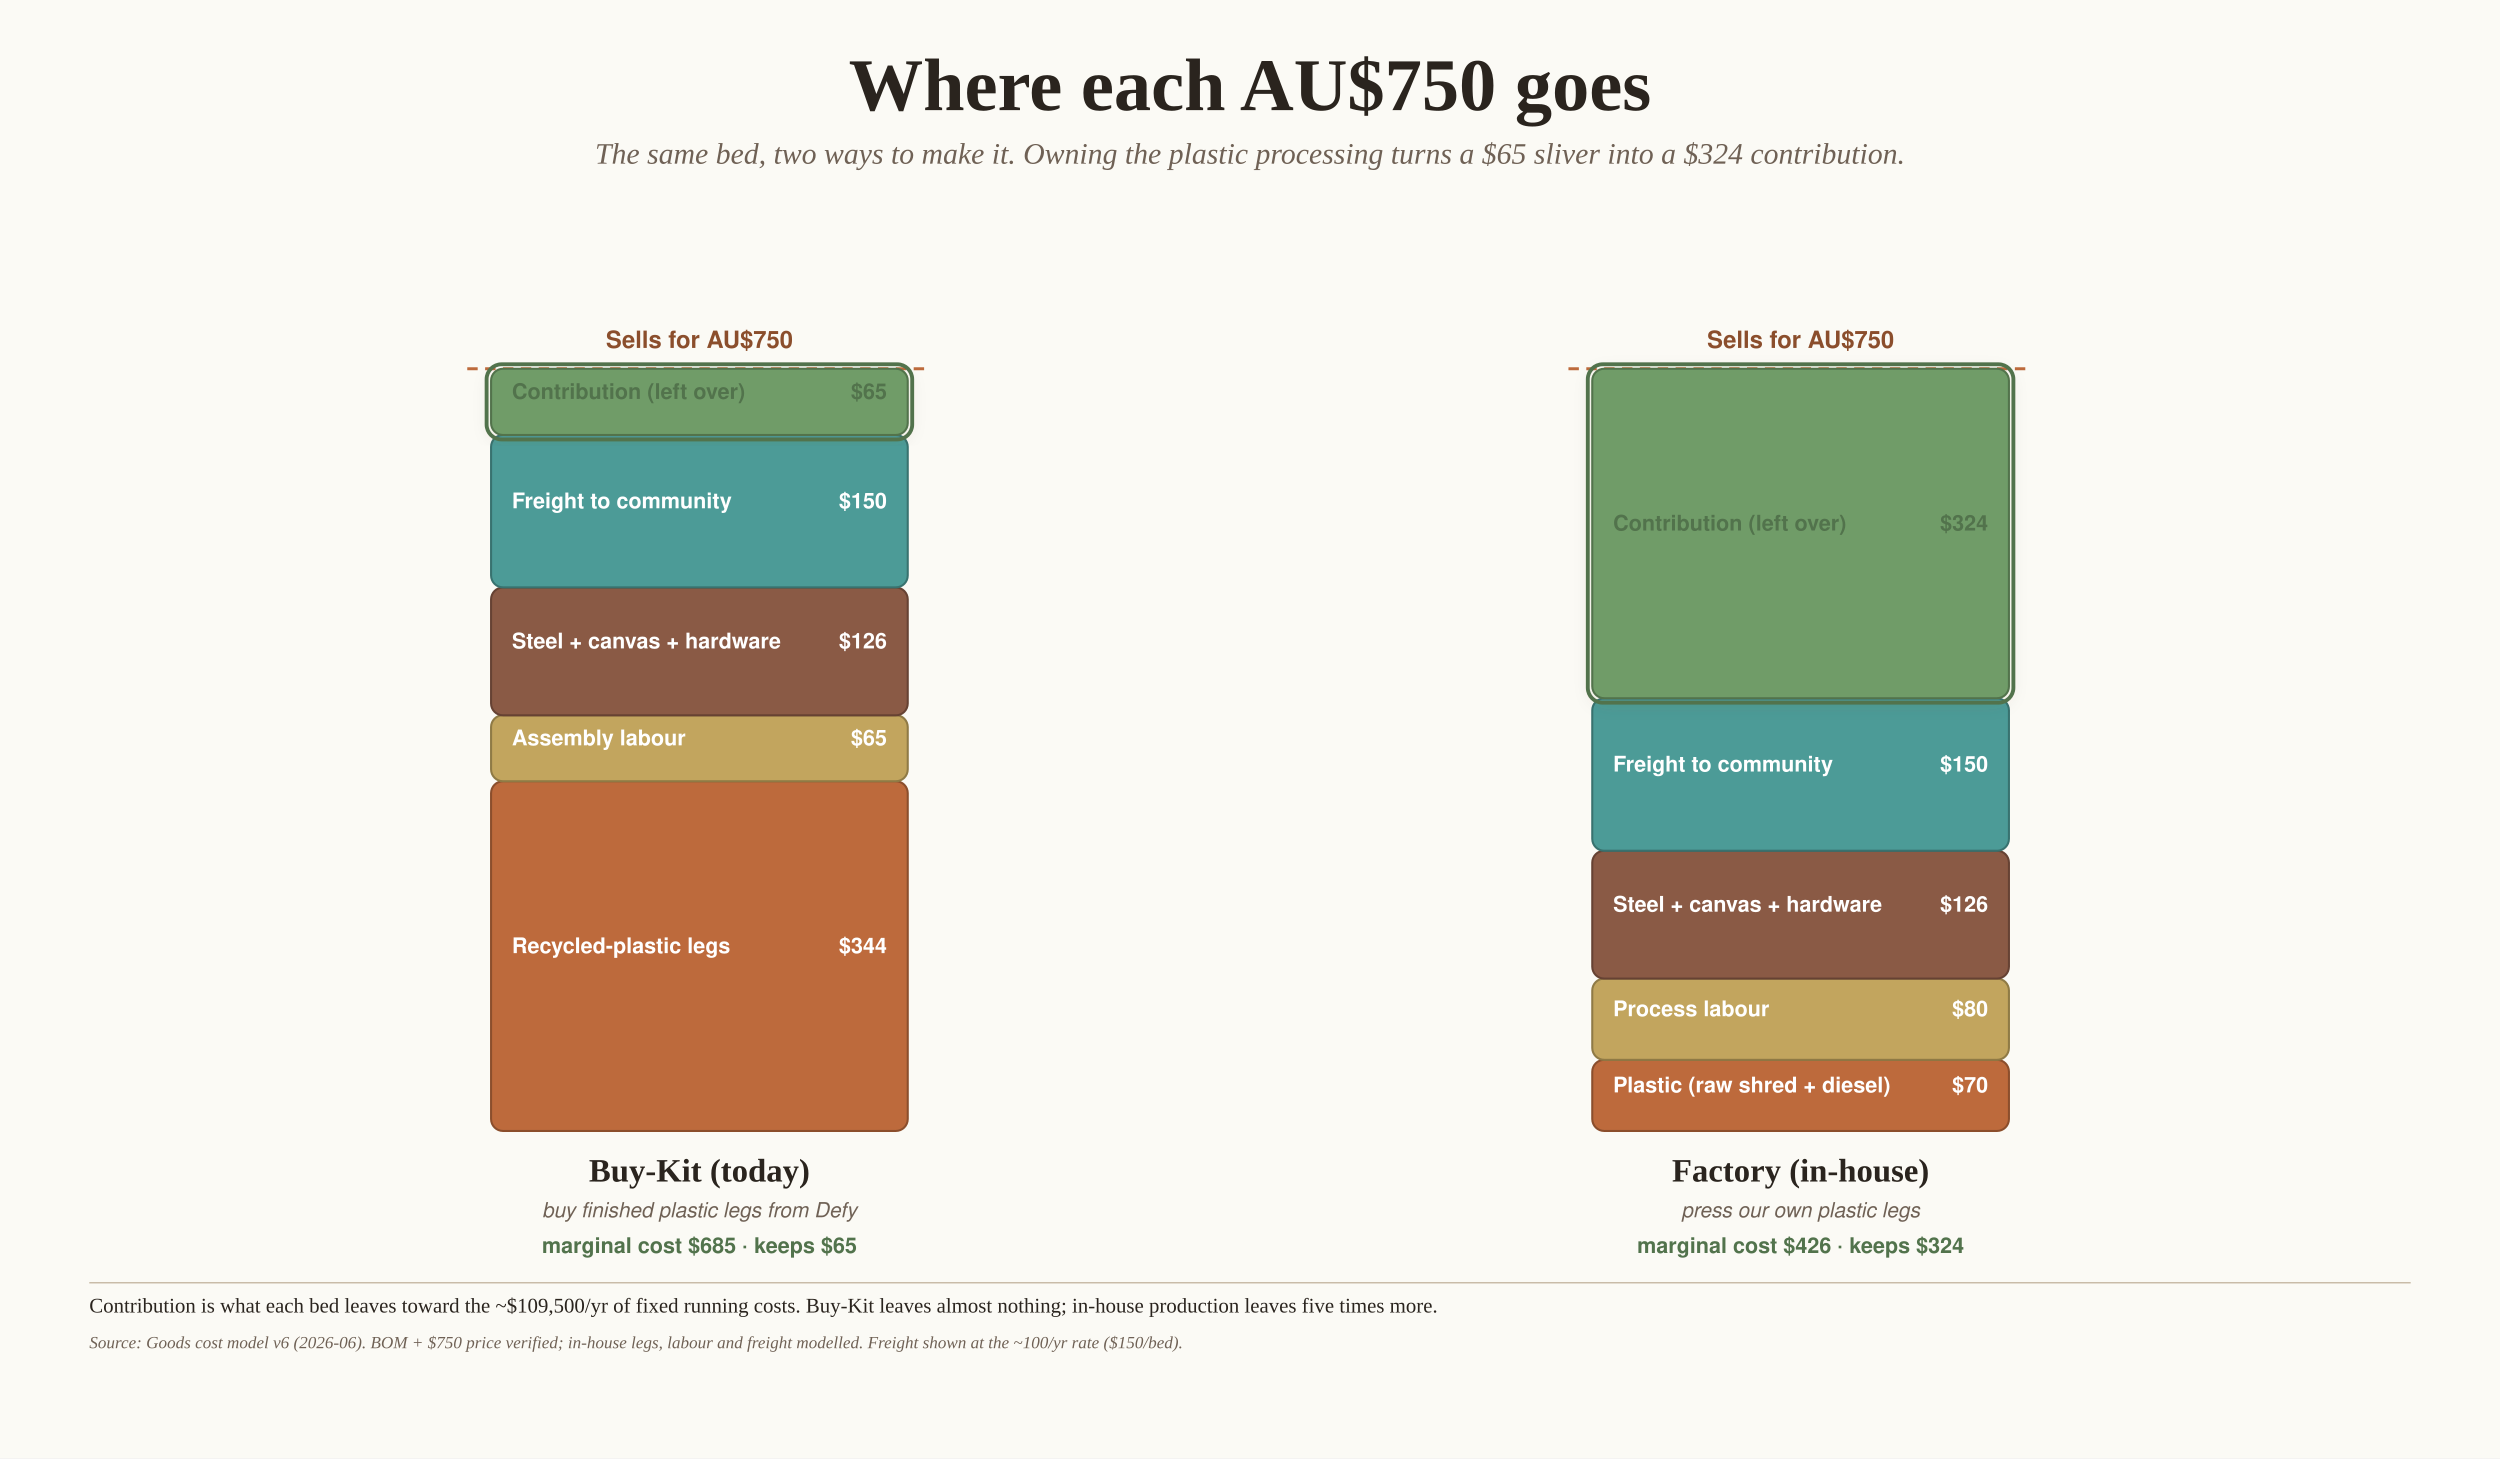
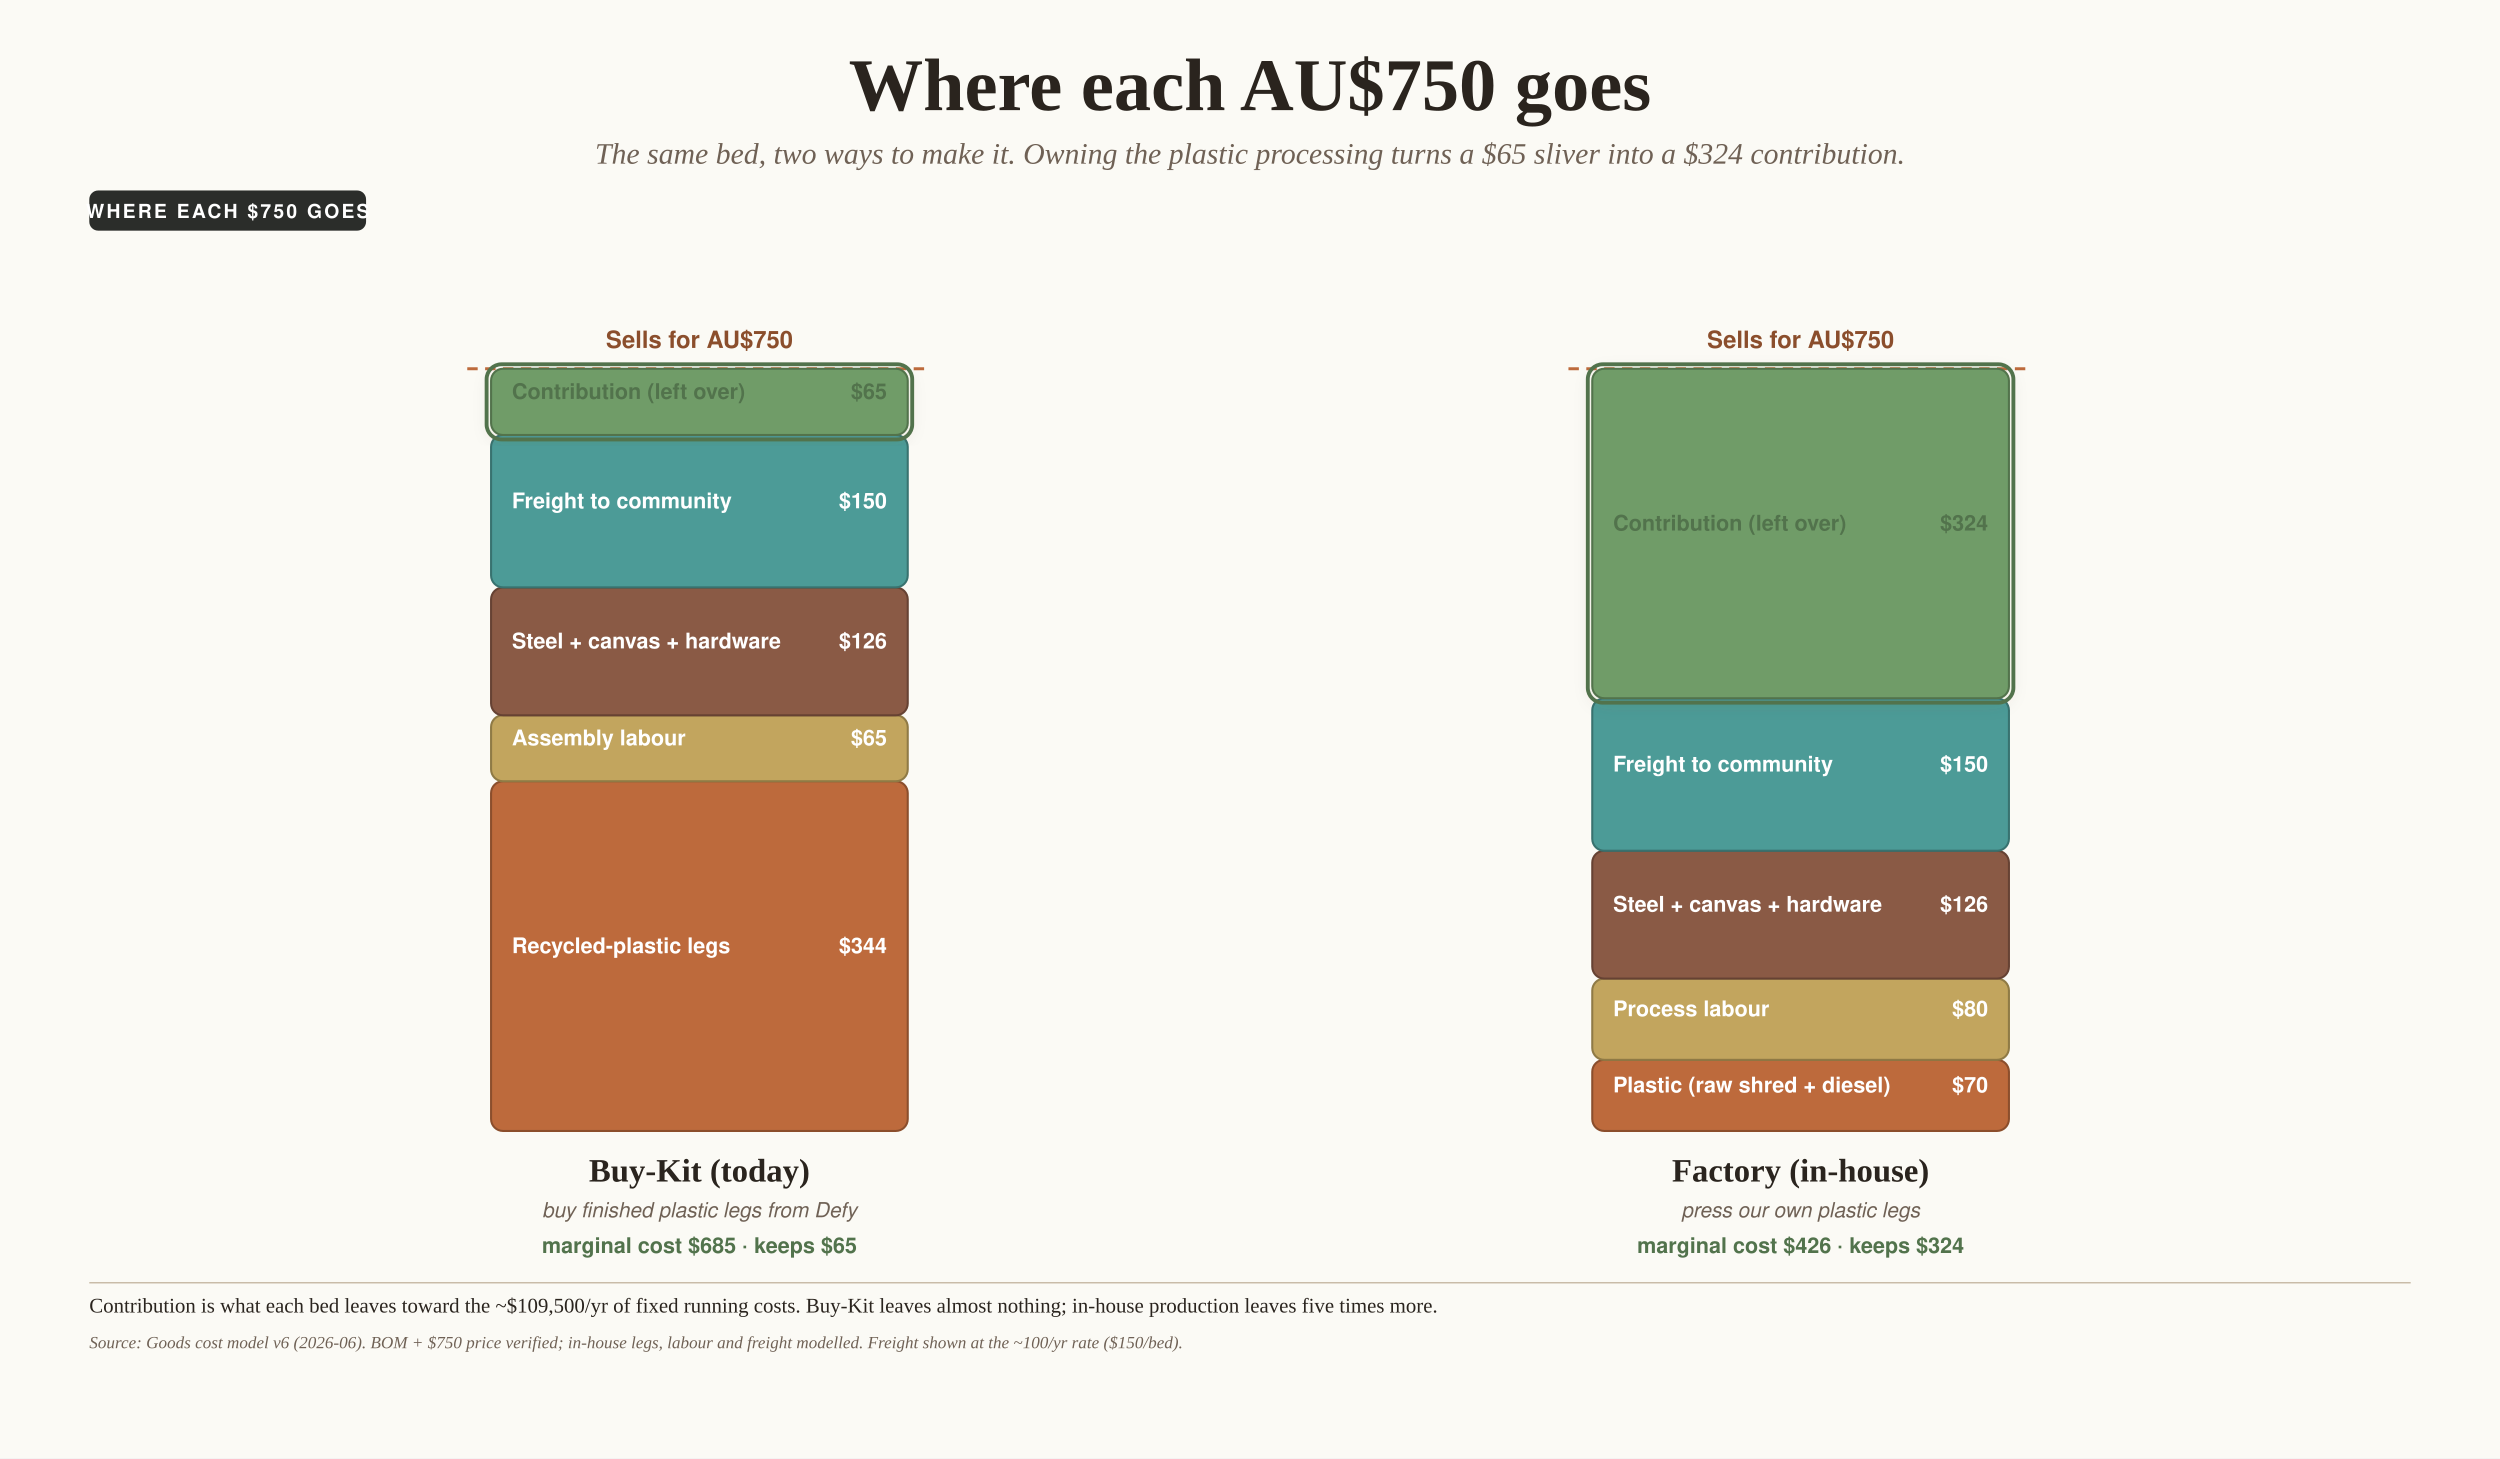
<svg xmlns="http://www.w3.org/2000/svg" viewBox="0 0 1680 980" width="1680" height="980" font-family="'Helvetica Neue', Helvetica, Arial, sans-serif">
  <defs>
    <filter id="sh" x="-8%" y="-8%" width="116%" height="124%">
      <feDropShadow dx="0" dy="3" stdDeviation="6" flood-color="#5A4A38" flood-opacity="0.10" />
    </filter>
  </defs>
  <rect width="1680" height="980" fill="#FBFAF5" />
  <text x="840.0" y="74" text-anchor="middle" font-family="Georgia, 'Times New Roman', serif" font-size="50" font-weight="700" fill="#2A241E">Where each AU$750 goes</text>
  <text x="840.0" y="110" text-anchor="middle" font-family="Georgia, 'Times New Roman', serif" font-size="20" font-weight="400" fill="#6F6155" font-style="italic">The same bed, two ways to make it. Owning the plastic processing turns a $65 sliver into a $324 contribution.</text>
+   <rect x="60.0" y="128.0" width="186.0" height="27.0" rx="6" fill="#2B2D2A" />
+   <text x="153.0" y="146.5" text-anchor="middle" font-family="'Helvetica Neue', Helvetica, Arial, sans-serif" font-size="13" font-weight="700" fill="#FFFFFF" letter-spacing="1.5">WHERE EACH $750 GOES</text>
  <line x1="314.0" y1="247.8" x2="626.0" y2="247.8" stroke="#BD6A3C" stroke-width="2.0" stroke-dasharray="7 5" />
  <rect x="330.0" y="525.0" width="280.0" height="235.0" rx="8" fill="#BD6A3C" stroke="#8B4E2C" stroke-width="1.4" />
  <text x="344.0" y="640.52" text-anchor="start" font-family="'Helvetica Neue', Helvetica, Arial, sans-serif" font-size="14.5" font-weight="600" fill="#FFFFFF">Recycled-plastic legs</text>
  <text x="596.0" y="640.52" text-anchor="end" font-family="'Helvetica Neue', Helvetica, Arial, sans-serif" font-size="14.5" font-weight="700" fill="#FFFFFF">$344</text>
  <rect x="330.0" y="480.6" width="280.0" height="44.4" rx="8" fill="#C2A55E" stroke="#8F7A45" stroke-width="1.4" />
  <text x="344.0" y="500.844" text-anchor="start" font-family="'Helvetica Neue', Helvetica, Arial, sans-serif" font-size="14.5" font-weight="600" fill="#FFFFFF">Assembly labour</text>
  <text x="596.0" y="500.844" text-anchor="end" font-family="'Helvetica Neue', Helvetica, Arial, sans-serif" font-size="14.5" font-weight="700" fill="#FFFFFF">$65</text>
  <rect x="330.0" y="394.8" width="280.0" height="85.9" rx="8" fill="#8A5A45" stroke="#664233" stroke-width="1.4" />
  <text x="344.0" y="435.713" text-anchor="start" font-family="'Helvetica Neue', Helvetica, Arial, sans-serif" font-size="14.5" font-weight="600" fill="#FFFFFF">Steel + canvas + hardware</text>
  <text x="596.0" y="435.713" text-anchor="end" font-family="'Helvetica Neue', Helvetica, Arial, sans-serif" font-size="14.5" font-weight="700" fill="#FFFFFF">$126</text>
  <rect x="330.0" y="292.3" width="280.0" height="102.4" rx="8" fill="#4C9B97" stroke="#38726F" stroke-width="1.4" />
  <text x="344.0" y="341.558" text-anchor="start" font-family="'Helvetica Neue', Helvetica, Arial, sans-serif" font-size="14.5" font-weight="600" fill="#FFFFFF">Freight to community</text>
  <text x="596.0" y="341.558" text-anchor="end" font-family="'Helvetica Neue', Helvetica, Arial, sans-serif" font-size="14.5" font-weight="700" fill="#FFFFFF">$150</text>
  <rect x="330.0" y="247.8" width="280.0" height="44.5" rx="8" fill="#6F9C68" stroke="#52734C" stroke-width="1.4" filter="url(#sh)" />
  <rect x="327.0" y="244.8" width="286.0" height="50.5" rx="10" fill="none" stroke="#52734C" stroke-width="2.6" />
  <text x="344.0" y="268.072" text-anchor="start" font-family="'Helvetica Neue', Helvetica, Arial, sans-serif" font-size="14.5" font-weight="700" fill="#52734C">Contribution (left over)</text>
  <text x="596.0" y="268.072" text-anchor="end" font-family="'Helvetica Neue', Helvetica, Arial, sans-serif" font-size="14.5" font-weight="700" fill="#52734C">$65</text>
  <text x="470.0" y="233.805" text-anchor="middle" font-family="'Helvetica Neue', Helvetica, Arial, sans-serif" font-size="16" font-weight="700" fill="#8B4E2C">Sells for AU$750</text>
  <text x="470.0" y="794" text-anchor="middle" font-family="Georgia, 'Times New Roman', serif" font-size="22" font-weight="700" fill="#2A241E">Buy-Kit (today)</text>
  <text x="470.0" y="818" text-anchor="middle" font-family="'Helvetica Neue', Helvetica, Arial, sans-serif" font-size="14" font-weight="400" fill="#6F6155" font-style="italic">buy finished plastic legs from Defy</text>
  <text x="470.0" y="842" text-anchor="middle" font-family="'Helvetica Neue', Helvetica, Arial, sans-serif" font-size="14.5" font-weight="700" fill="#52734C">marginal cost $685  ·  keeps $65</text>
  <line x1="1054.0" y1="247.8" x2="1366.0" y2="247.8" stroke="#BD6A3C" stroke-width="2.0" stroke-dasharray="7 5" />
  <rect x="1070.0" y="712.2" width="280.0" height="47.8" rx="8" fill="#BD6A3C" stroke="#8B4E2C" stroke-width="1.4" />
  <text x="1084.0" y="734.098" text-anchor="start" font-family="'Helvetica Neue', Helvetica, Arial, sans-serif" font-size="14.5" font-weight="600" fill="#FFFFFF">Plastic (raw shred + diesel)</text>
  <text x="1336.0" y="734.098" text-anchor="end" font-family="'Helvetica Neue', Helvetica, Arial, sans-serif" font-size="14.5" font-weight="700" fill="#FFFFFF">$70</text>
  <rect x="1070.0" y="657.6" width="280.0" height="54.6" rx="8" fill="#C2A55E" stroke="#8F7A45" stroke-width="1.4" />
  <text x="1084.0" y="682.878" text-anchor="start" font-family="'Helvetica Neue', Helvetica, Arial, sans-serif" font-size="14.5" font-weight="600" fill="#FFFFFF">Process labour</text>
  <text x="1336.0" y="682.878" text-anchor="end" font-family="'Helvetica Neue', Helvetica, Arial, sans-serif" font-size="14.5" font-weight="700" fill="#FFFFFF">$80</text>
  <rect x="1070.0" y="571.7" width="280.0" height="85.9" rx="8" fill="#8A5A45" stroke="#664233" stroke-width="1.4" />
  <text x="1084.0" y="612.625" text-anchor="start" font-family="'Helvetica Neue', Helvetica, Arial, sans-serif" font-size="14.5" font-weight="600" fill="#FFFFFF">Steel + canvas + hardware</text>
  <text x="1336.0" y="612.625" text-anchor="end" font-family="'Helvetica Neue', Helvetica, Arial, sans-serif" font-size="14.5" font-weight="700" fill="#FFFFFF">$126</text>
  <rect x="1070.0" y="469.3" width="280.0" height="102.4" rx="8" fill="#4C9B97" stroke="#38726F" stroke-width="1.4" />
  <text x="1084.0" y="518.47" text-anchor="start" font-family="'Helvetica Neue', Helvetica, Arial, sans-serif" font-size="14.5" font-weight="600" fill="#FFFFFF">Freight to community</text>
  <text x="1336.0" y="518.47" text-anchor="end" font-family="'Helvetica Neue', Helvetica, Arial, sans-serif" font-size="14.5" font-weight="700" fill="#FFFFFF">$150</text>
  <rect x="1070.0" y="247.8" width="280.0" height="221.4" rx="8" fill="#6F9C68" stroke="#52734C" stroke-width="1.4" filter="url(#sh)" />
  <rect x="1067.0" y="244.8" width="286.0" height="227.4" rx="10" fill="none" stroke="#52734C" stroke-width="2.6" />
  <text x="1084.0" y="356.528" text-anchor="start" font-family="'Helvetica Neue', Helvetica, Arial, sans-serif" font-size="14.5" font-weight="700" fill="#52734C">Contribution (left over)</text>
  <text x="1336.0" y="356.528" text-anchor="end" font-family="'Helvetica Neue', Helvetica, Arial, sans-serif" font-size="14.5" font-weight="700" fill="#52734C">$324</text>
  <text x="1210.0" y="233.805" text-anchor="middle" font-family="'Helvetica Neue', Helvetica, Arial, sans-serif" font-size="16" font-weight="700" fill="#8B4E2C">Sells for AU$750</text>
  <text x="1210.0" y="794" text-anchor="middle" font-family="Georgia, 'Times New Roman', serif" font-size="22" font-weight="700" fill="#2A241E">Factory (in-house)</text>
  <text x="1210.0" y="818" text-anchor="middle" font-family="'Helvetica Neue', Helvetica, Arial, sans-serif" font-size="14" font-weight="400" fill="#6F6155" font-style="italic">press our own plastic legs</text>
  <text x="1210.0" y="842" text-anchor="middle" font-family="'Helvetica Neue', Helvetica, Arial, sans-serif" font-size="14.5" font-weight="700" fill="#52734C">marginal cost $426  ·  keeps $324</text>
  <line x1="60.0" y1="862.0" x2="1620.0" y2="862.0" stroke="#C9BCA8" stroke-width="1" />
  <text x="60" y="882" text-anchor="start" font-family="Georgia, 'Times New Roman', serif" font-size="14" font-weight="400" fill="#2A241E">Contribution is what each bed leaves toward the ~$109,500/yr of fixed running costs. Buy-Kit leaves almost nothing; in-house production leaves five times more.</text>
  <text x="60" y="906" text-anchor="start" font-family="Georgia, 'Times New Roman', serif" font-size="11.5" font-weight="400" fill="#6F6155" font-style="italic">Source: Goods cost model v6 (2026-06). BOM + $750 price verified; in-house legs, labour and freight modelled. Freight shown at the ~100/yr rate ($150/bed).</text>
</svg>
